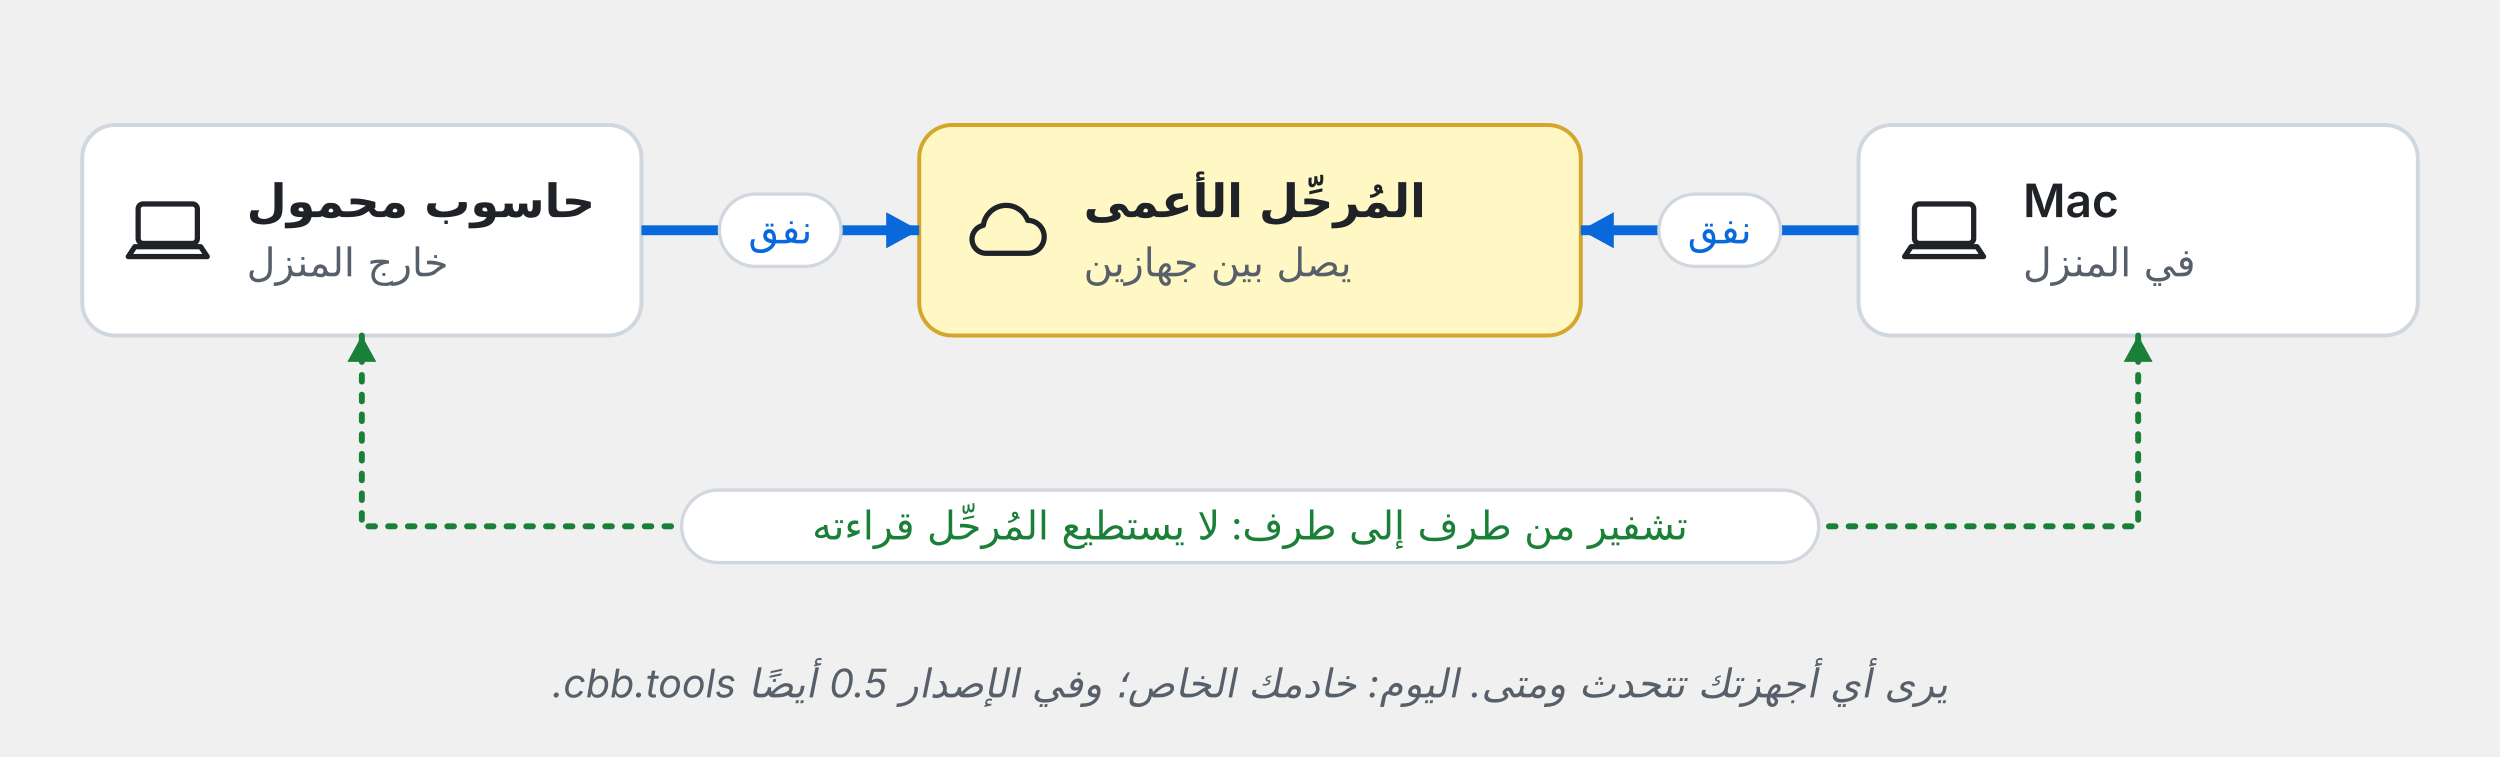
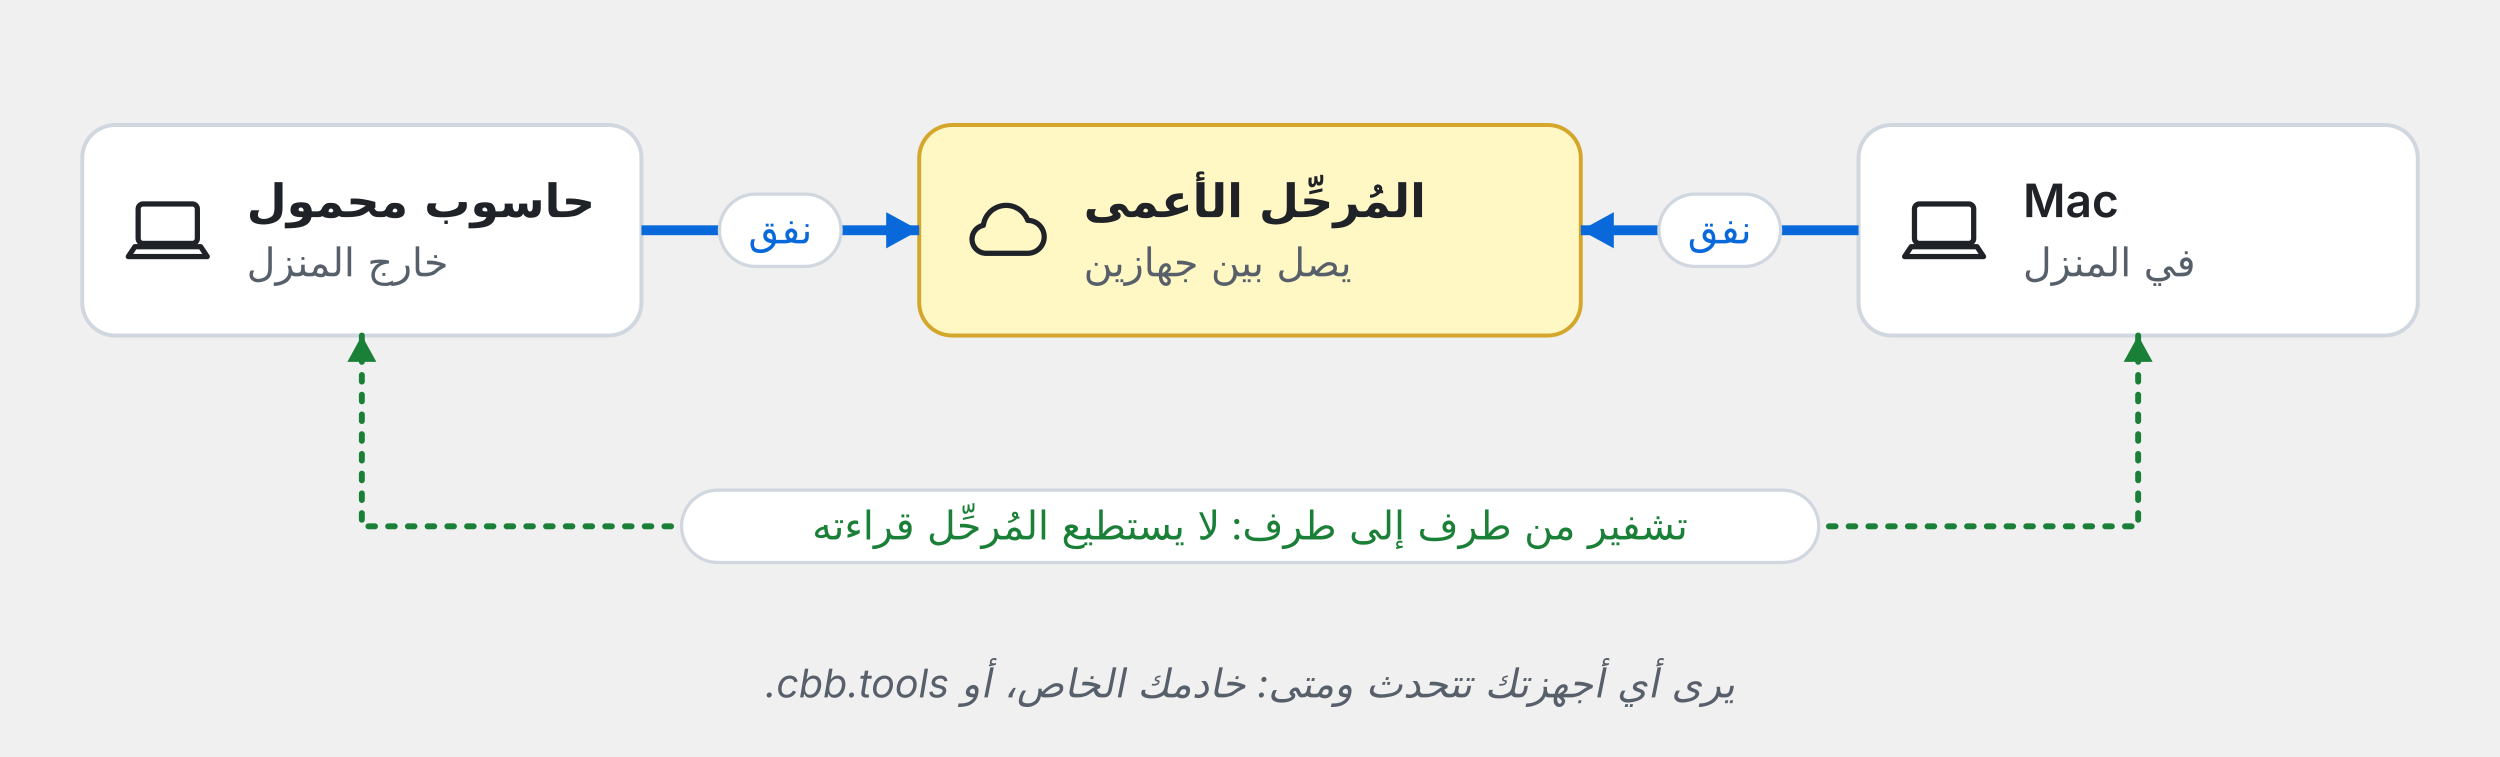
<svg xmlns="http://www.w3.org/2000/svg" lang="ar" width="760" height="230" viewBox="0 0 760 230" role="img" aria-label="المُرحِّل الأعمى يصل بين جهازين ولا يقرأ شيئًا">
  <style>
  .bg { fill: none; }
  .zone { fill: #f6f8fa; stroke: #d0d7de; stroke-width: 1; }
  .zone-t { fill: #57606a; font: 600 13px system-ui, -apple-system, 'Segoe UI', sans-serif; letter-spacing: .02em; }
  .card { fill: #ffffff; stroke: #d0d7de; stroke-width: 1.2; }
  .card.key { stroke: #8250df; stroke-width: 2; }
  .card.srv { fill: #fff8c5; stroke: #d4a72c; }
  .t { fill: #1f2328; font: 600 14px system-ui, -apple-system, 'Segoe UI', sans-serif; }
  .s { fill: #57606a; font: 12px system-ui, -apple-system, 'Segoe UI', sans-serif; }
  .ic { fill: none; stroke: #1f2328; stroke-width: 1.6; stroke-linecap: round; stroke-linejoin: round; }
  .key .ic, .ic.key { stroke: #8250df; }
  .badge { fill: #8250df; }
  .badge-t { fill: #ffffff; font: 600 10px system-ui, -apple-system, 'Segoe UI', sans-serif; letter-spacing: .04em; }
  .e-tunnel { fill: none; stroke: #0969da; stroke-width: 3; }
  .e-home { fill: none; stroke: #57606a; stroke-width: 1.6; stroke-dasharray: 5 4; }
  .e-pair { fill: none; stroke: #8250df; stroke-width: 1.8; }
  .e-e2e { fill: none; stroke: #1a7f37; stroke-width: 1.8; stroke-dasharray: 2 4; stroke-linecap: round; }
  .a-tunnel { fill: #0969da; } .a-home { fill: #57606a; } .a-pair { fill: #8250df; } .a-e2e { fill: #1a7f37; }
  .lbl-bg { fill: #ffffff; stroke: #d0d7de; stroke-width: 1; }
  .lbl { fill: #1f2328; font: 12px system-ui, -apple-system, 'Segoe UI', sans-serif; }
  .lbl.tunnel { fill: #0969da; } .lbl.pair { fill: #8250df; } .lbl.e2e { fill: #1a7f37; }
  .note { fill: #57606a; font: italic 12px system-ui, -apple-system, 'Segoe UI', sans-serif; }
  @media (prefers-color-scheme: dark) {
    .zone { fill: #161b22; stroke: #30363d; }
    .zone-t, .s, .note { fill: #8b949e; }
    .card { fill: #0d1117; stroke: #3d444d; }
    .card.key { stroke: #a371f7; }
    .card.srv { fill: #272115; stroke: #9e6a03; }
    .t, .lbl { fill: #e6edf3; }
    .ic { stroke: #e6edf3; }
    .key .ic, .ic.key { stroke: #a371f7; }
    .badge { fill: #a371f7; }
    .badge-t { fill: #0d1117; }
    .e-tunnel { stroke: #4493f8; } .a-tunnel { fill: #4493f8; } .lbl.tunnel { fill: #4493f8; }
    .e-home { stroke: #8b949e; } .a-home { fill: #8b949e; }
    .e-pair { stroke: #a371f7; } .a-pair { fill: #a371f7; } .lbl.pair { fill: #a371f7; }
    .e-e2e { stroke: #3fb950; } .a-e2e { fill: #3fb950; } .lbl.e2e { fill: #3fb950; }
    .lbl-bg { fill: #0d1117; stroke: #3d444d; }
  }
</style>
  <g class="">
    <rect class="card " x="25.0" y="38.0" width="170" height="64" rx="10" />
    <g transform="translate(37.0,56)" class="ic">
      <rect x="5" y="6" width="18" height="12" rx="1.5" />
      <path d="M2 22h24l-2 -3H4z" />
    </g>
    <text class="t" x="75.0" y="66" direction="rtl" text-anchor="end">حاسوب محمول</text>
    <text class="s" x="75.0" y="84" direction="rtl" text-anchor="end">خارج المنزل</text>
  </g>
  <g class="srv">
    <rect class="card srv" x="279.438" y="38.0" width="201.125" height="64" rx="10" />
    <g transform="translate(291.4375,56)" class="ic">
      <path d="M8 21h13a5 5 0 0 0 0 -10a7 7 0 0 0 -13.5 1.5A4.3 4.3 0 0 0 8 21z" />
    </g>
    <text class="t" x="329.438" y="66" direction="rtl" text-anchor="end">المُرحِّل الأعمى</text>
    <text class="s" x="329.438" y="84" direction="rtl" text-anchor="end">يصل بين جهازين</text>
  </g>
  <g class="">
    <rect class="card " x="565.0" y="38.0" width="170" height="64" rx="10" />
    <g transform="translate(577.0,56)" class="ic">
      <rect x="5" y="6" width="18" height="12" rx="1.5" />
      <path d="M2 22h24l-2 -3H4z" />
    </g>
    <text class="t" x="615.0" y="66" direction="rtl" text-anchor="end">Mac</text>
    <text class="s" x="615.0" y="84" direction="rtl" text-anchor="end">في المنزل</text>
  </g>
  <path class="e-tunnel" d="M195.0,70.0 L279.438,70.0" />
  <path class="a-tunnel" d="M279.438,70.0 L269.4,64.5 L269.4,75.5z" />
  <path class="e-tunnel" d="M565.0,70.0 L480.562,70.0" />
  <path class="a-tunnel" d="M480.562,70.0 L490.6,75.5 L490.6,64.5z" />
  <path class="e-e2e" d="M110,102 L110,160 L650,160 L650,102" />
  <path class="a-e2e" d="M650,102 L645.6,110.0 L654.4,110.0z" />
  <path class="a-e2e" d="M110,102 L105.6,110.0 L114.4,110.0z" />
-   <text class="note" x="380" y="212" text-anchor="middle" direction="rtl">يرى أي أجهزتك تتحدث ومتى. اليوم: خادمك الخاص؛ وفي الإصدار 0.5 أيضًا cbb.tools.</text>
+   <text class="note" x="380" y="212" text-anchor="middle" direction="rtl">يرى أي أجهزتك تتحدث ومتى: خادمك الخاص، أو cbb.tools.</text>
  <rect class="lbl-bg" x="218.7" y="59.0" width="37.0" height="22" rx="11.0" />
  <text class="lbl tunnel" x="237.219" y="74.0" text-anchor="middle" direction="rtl">نفق</text>
  <rect class="lbl-bg" x="504.3" y="59.0" width="37.0" height="22" rx="11.0" />
  <text class="lbl tunnel" x="522.781" y="74.0" text-anchor="middle" direction="rtl">نفق</text>
  <rect class="lbl-bg" x="207.2" y="149.0" width="345.7" height="22" rx="11.0" />
  <text class="lbl e2e" x="380" y="164.0" text-anchor="middle" direction="rtl">تشفير من طرف إلى طرف: لا يستطيع المُرحِّل قراءته</text>
</svg>
